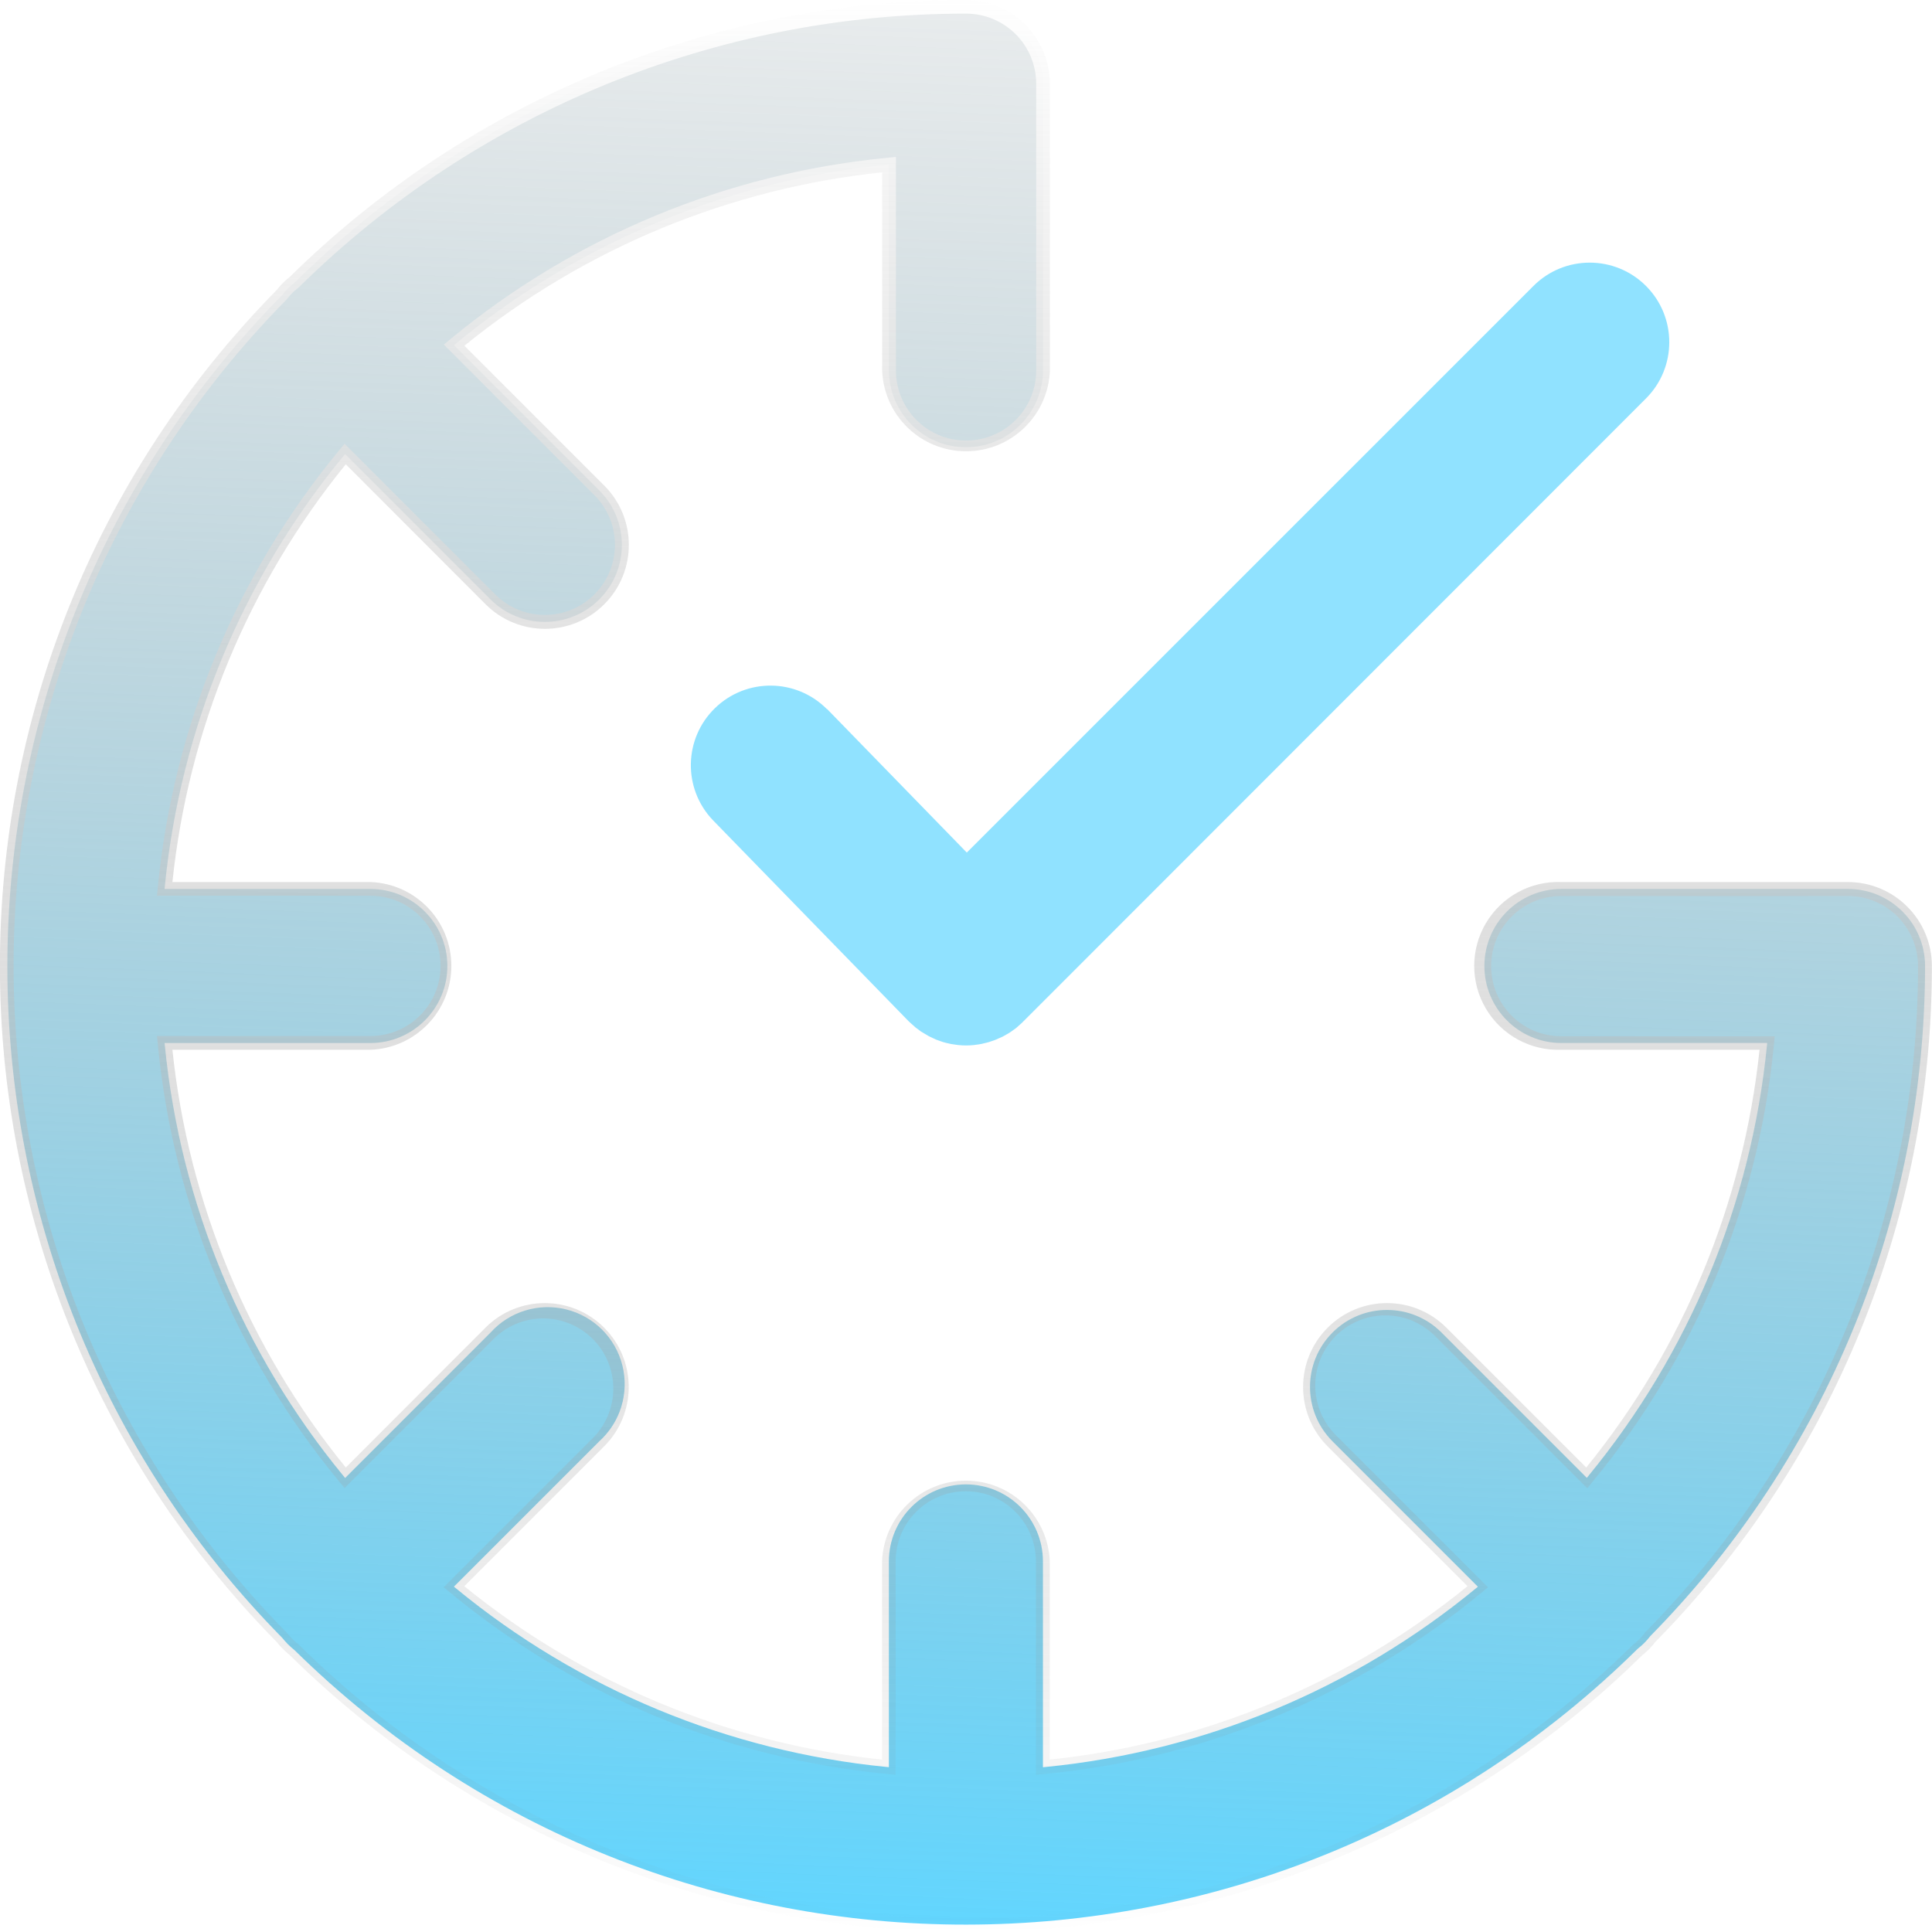
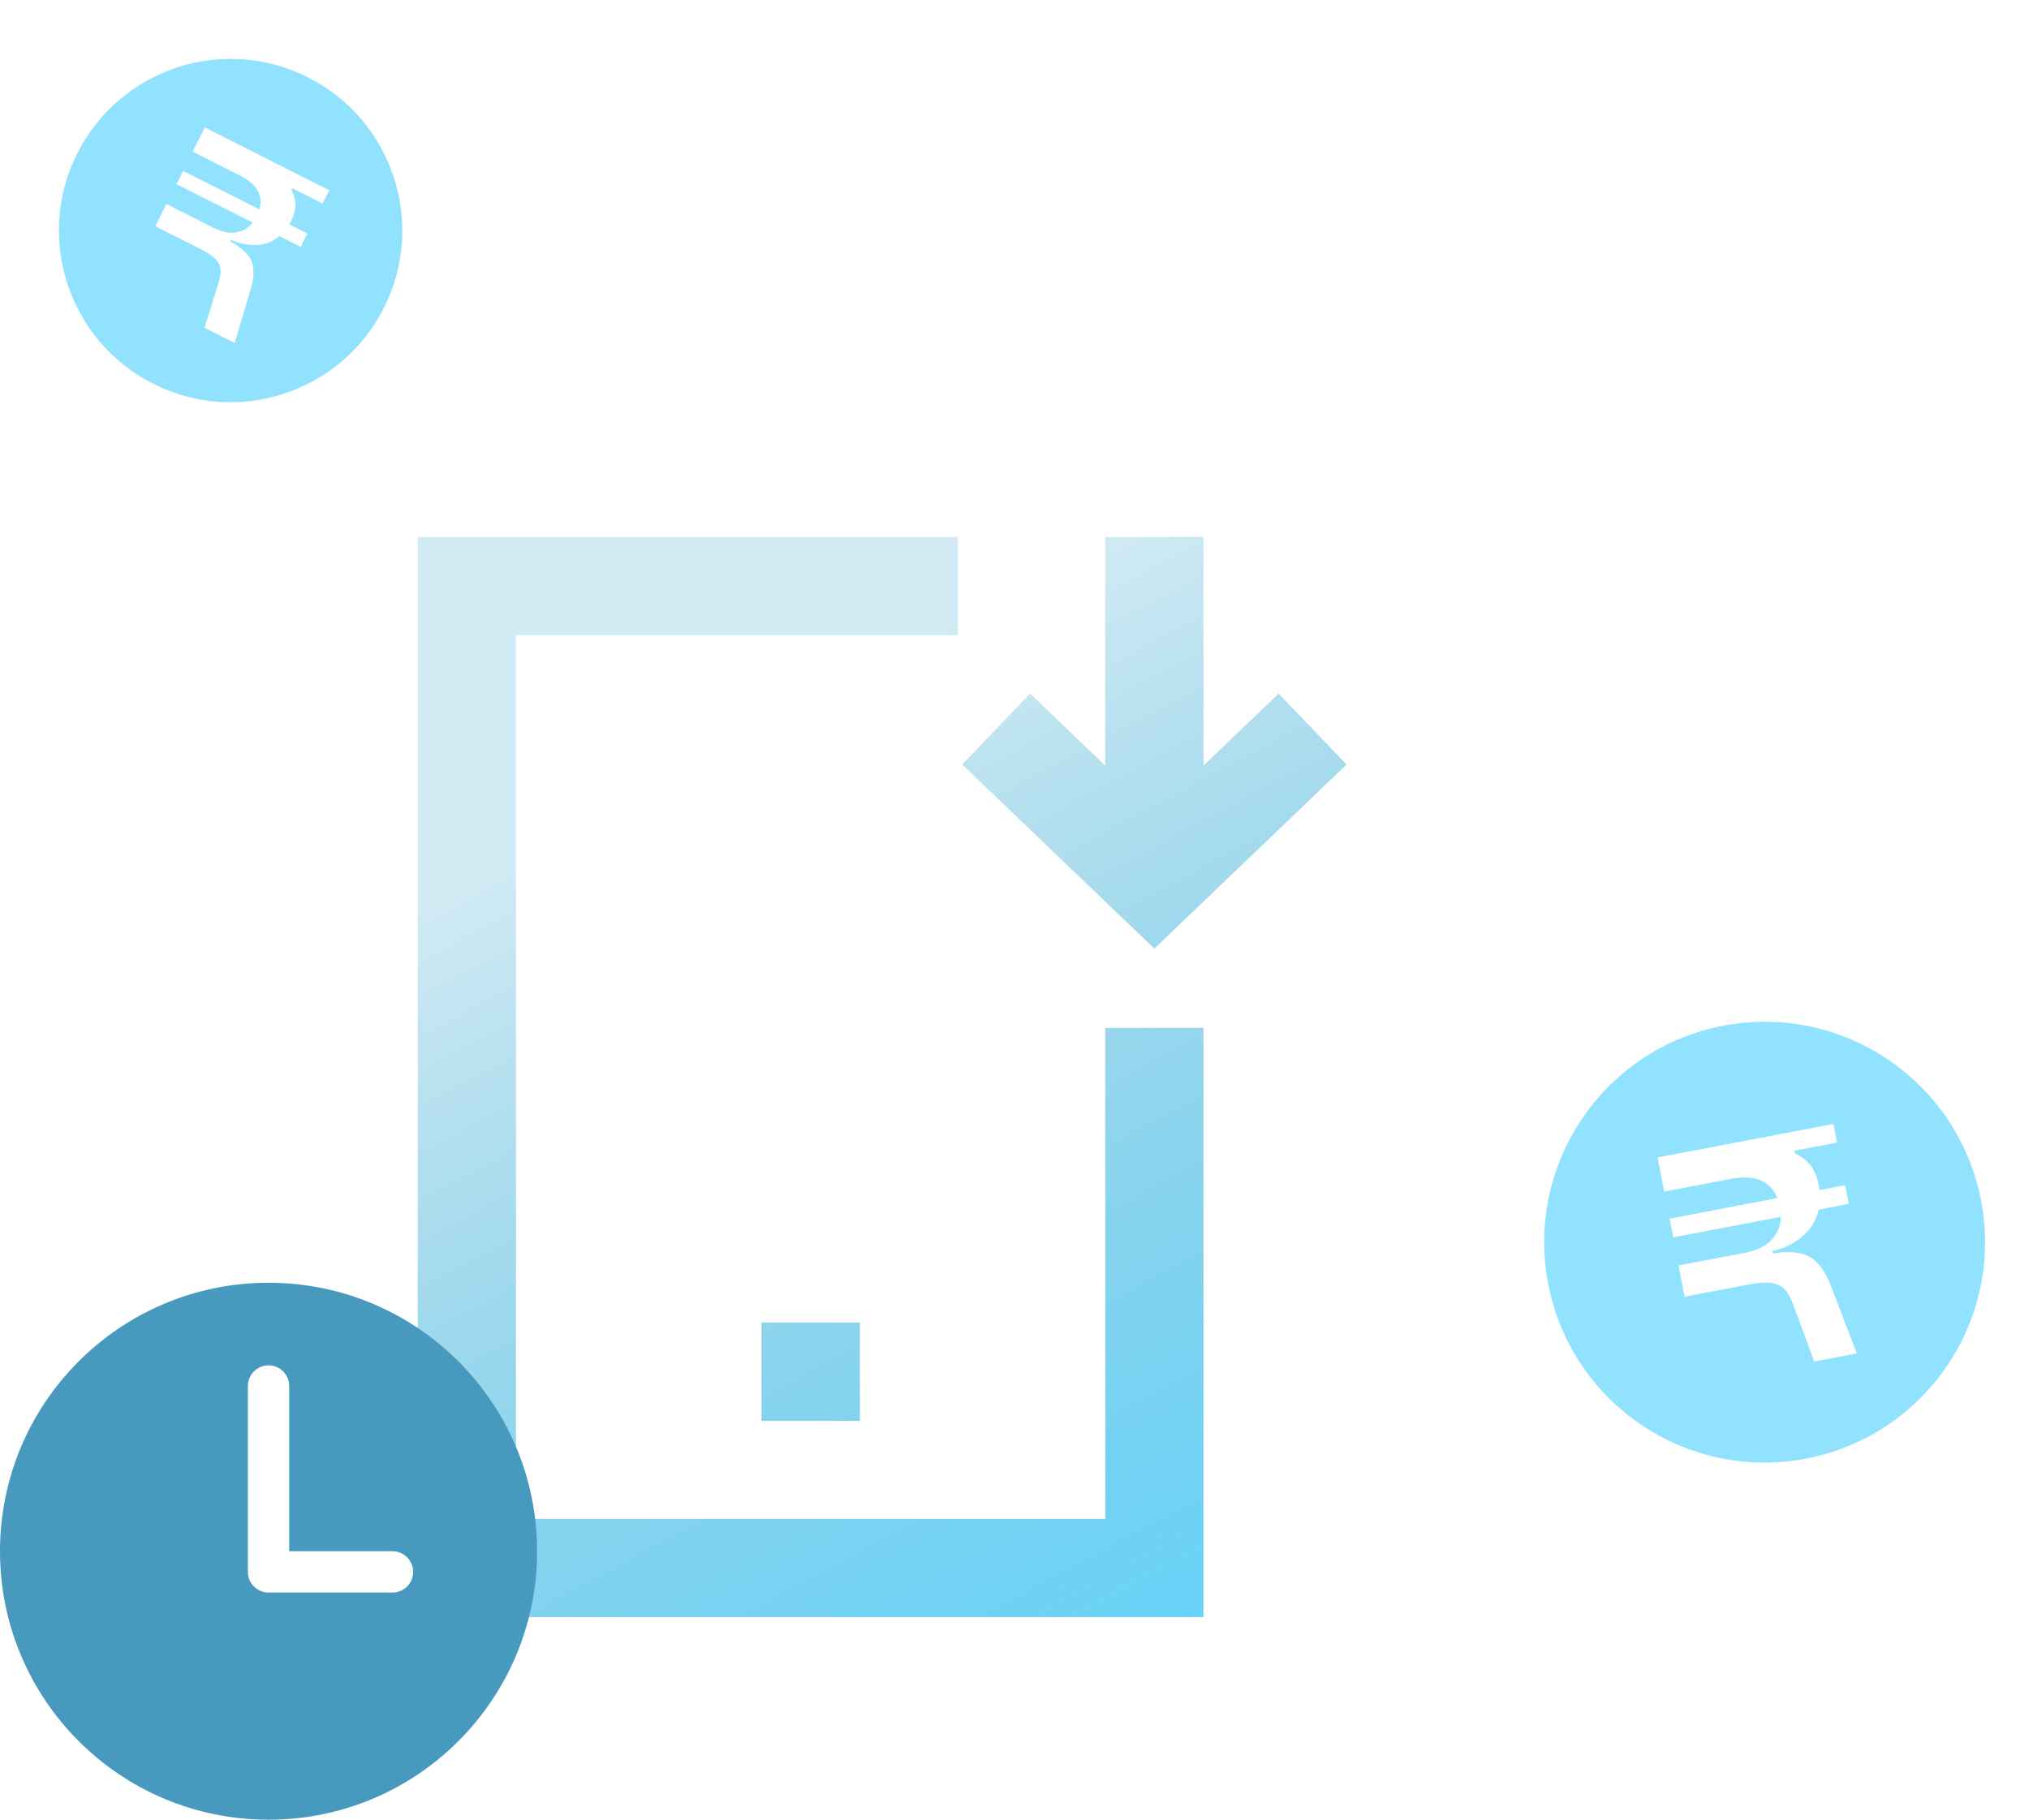
- <svg xmlns="http://www.w3.org/2000/svg" width="63.353" height="63.358" viewBox="0 0 63.353 63.358">
+ <svg xmlns="http://www.w3.org/2000/svg" width="136" height="122" viewBox="0 0 136 122" fill="none">
+   <path d="M28 35.997H64.208V42.58H34.583V101.83H74.083V68.914H80.666V108.414H28V35.997ZM80.666 35.997V51.326L85.702 46.501L90.258 51.257L77.374 63.598L64.491 51.254L69.047 46.501L74.083 51.326V35.997H80.666ZM51.041 88.664H57.638V95.26H51.041V88.664Z" fill="url(#paint0_linear_262_188)" />
+   <path d="M18 86C8.059 86 0 94.059 0 104C0 113.941 8.059 122 18 122C27.941 122 36 113.941 36 104C36 94.059 27.941 86 18 86ZM26.308 106.769H18C17.633 106.769 17.281 106.623 17.021 106.364C16.761 106.104 16.615 105.752 16.615 105.385V92.923C16.615 92.556 16.761 92.204 17.021 91.944C17.281 91.684 17.633 91.538 18 91.538C18.367 91.538 18.719 91.684 18.979 91.944C19.239 92.204 19.385 92.556 19.385 92.923V104H26.308C26.675 104 27.027 104.146 27.287 104.406C27.546 104.665 27.692 105.017 27.692 105.385C27.692 105.752 27.546 106.104 27.287 106.364C27.027 106.623 26.675 106.769 26.308 106.769Z" fill="#4799BE" />
+   <path opacity="0.7" fill-rule="evenodd" clip-rule="evenodd" d="M121.047 97.792C129.062 96.263 134.32 88.527 132.791 80.512C131.263 72.497 123.526 67.239 115.511 68.768C107.497 70.297 102.239 78.033 103.768 86.048C105.296 94.063 113.033 99.321 121.047 97.792ZM120.277 77.149L123.131 76.605L122.892 75.351L111.108 77.599L111.545 79.891L116.021 79.037C117.621 78.732 118.666 79.16 119.135 80.325L111.913 81.703L112.153 82.957L119.374 81.579C119.356 82.188 119.14 82.7 118.73 83.136C118.32 83.573 117.722 83.844 116.966 83.988L112.511 84.838L112.912 86.935L117.171 86.123C117.82 85.999 118.329 85.969 118.696 86.011C119.062 86.053 119.381 86.194 119.603 86.421C119.826 86.647 120.034 87.033 120.219 87.536L121.606 91.282L124.46 90.738L122.722 86.207C122.363 85.267 121.881 84.619 121.323 84.277C120.743 83.94 119.924 83.872 118.834 84.035L118.806 83.884C119.641 83.68 120.334 83.323 120.87 82.84C121.409 82.379 121.747 81.799 121.904 81.097L123.915 80.713L123.676 79.459L121.968 79.785L121.906 79.46C121.799 78.898 121.604 78.465 121.361 78.13C121.122 77.817 120.753 77.529 120.285 77.305L120.277 77.149Z" fill="#61D6FF" />
+   <path opacity="0.7" fill-rule="evenodd" clip-rule="evenodd" d="M10.272 25.73C15.945 28.593 22.866 26.316 25.73 20.643C28.593 14.97 26.316 8.049 20.643 5.185C14.97 2.322 8.049 4.599 5.185 10.272C2.321 15.945 4.599 22.866 10.272 25.73ZM19.603 12.623L21.623 13.642L22.071 12.755L13.73 8.544L12.911 10.166L16.079 11.766C17.212 12.337 17.654 13.098 17.389 14.04L12.277 11.46L11.829 12.347L16.941 14.928C16.641 15.295 16.264 15.508 15.804 15.583C15.344 15.658 14.846 15.541 14.31 15.27L11.157 13.679L10.408 15.164L13.423 16.685C13.882 16.917 14.211 17.141 14.417 17.341C14.623 17.541 14.753 17.779 14.783 18.025C14.812 18.27 14.757 18.607 14.633 19.006L13.709 21.977L15.729 22.997L16.809 19.374C17.034 18.624 17.044 17.995 16.862 17.519C16.665 17.035 16.191 16.604 15.441 16.187L15.495 16.08C16.108 16.351 16.705 16.46 17.265 16.416C17.817 16.388 18.301 16.19 18.732 15.832L20.155 16.55L20.603 15.662L19.394 15.052L19.51 14.823C19.711 14.425 19.797 14.065 19.806 13.743C19.807 13.436 19.716 13.083 19.534 12.722L19.603 12.623Z" fill="#61D6FF" />
  <defs>
-     <linearGradient id="linear-gradient" x1="0.5" y1="1" x2="0.546" y2="-0.197" gradientUnits="objectBoundingBox">
-       <stop offset="0" stop-color="#61d6ff" />
-       <stop offset="1" stop-color="gray" stop-opacity="0" />
-     </linearGradient>
-     <linearGradient id="linear-gradient-2" x1="0.5" x2="0.5" y2="1" gradientUnits="objectBoundingBox">
-       <stop offset="0" stop-color="#fff" />
-       <stop offset="1" stop-color="gray" stop-opacity="0" />
+     <linearGradient id="paint0_linear_262_188" x1="96.072" y1="110.964" x2="60.045" y2="43.991" gradientUnits="userSpaceOnUse">
+       <stop offset="0.003" stop-color="#61D6FF" />
+       <stop offset="1" stop-color="#1798C6" stop-opacity="0.2" />
    </linearGradient>
  </defs>
-   <g id="Group_31921" data-name="Group 31921" transform="translate(0.14 0.14)">
-     <path id="Path_36473" data-name="Path 36473" d="M47.272,30.753a2.61,2.61,0,0,0-3.74,3.641L49.963,41a.07.07,0,0,0,.013.01c.005.005.008.01.013.013.031.031.065.06.1.089s.057.055.089.081.078.057.115.086.063.05.1.07.081.05.123.073.065.042.1.06.089.042.133.063.068.034.1.047.1.034.144.052l.1.034c.052.016.1.026.157.039.029.008.06.016.089.021.057.01.117.018.175.026l.076.01c.084.008.167.013.253.013s.164-.005.248-.013a.653.653,0,0,0,.07-.01c.06-.008.117-.013.177-.026a.782.782,0,0,0,.084-.021c.052-.013.107-.023.159-.039.031-.008.06-.021.091-.031.05-.016.1-.031.146-.052.034-.013.065-.029.1-.044l.133-.06c.034-.018.068-.039.1-.057s.081-.044.12-.07.065-.047.1-.07.076-.052.112-.081.063-.055.094-.084.063-.052.091-.081l.013-.013.013-.013L74.136,20.569a2.609,2.609,0,1,0-3.69-3.69L51.863,35.461,47.278,30.75Z" transform="translate(-20.298 -7.642)" fill="#61d6ff" opacity="0.7" />
-     <path id="Path_36474" data-name="Path 36474" d="M57.877,34.229l.009-.092H51.138a2.526,2.526,0,1,1,0-5.052h9.4a2.527,2.527,0,0,1,2.526,2.526h0a31.35,31.35,0,0,1-9.009,21.974l0,0,0,0,0,0a2.229,2.229,0,0,1-.194.222h0a2.307,2.307,0,0,1-.219.194l0,0,0,0A31.389,31.389,0,0,1,9.59,54.046l0,0,0,0a2.433,2.433,0,0,1-.212-.189,2.485,2.485,0,0,1-.189-.212l0,0,0,0a31.4,31.4,0,0,1,0-44.039l0,0,0,0a2.153,2.153,0,0,1,.188-.214,2.494,2.494,0,0,1,.215-.189l0,0,0,0A31.35,31.35,0,0,1,31.611.16a2.527,2.527,0,0,1,2.526,2.526h0v9.388a2.526,2.526,0,0,1-5.052,0V5.331l-.092.009a26.279,26.279,0,0,0-14.1,5.852l-.072.059.066.066,4.7,4.7a2.525,2.525,0,1,1-3.571,3.571l-4.7-4.7-.066-.066-.059.072a26.279,26.279,0,0,0-5.852,14.1l-.009.092h6.748a2.526,2.526,0,0,1,0,5.052H5.331l.009.092a26.279,26.279,0,0,0,5.852,14.1l.059.072.066-.066,4.7-4.7A2.525,2.525,0,1,1,19.585,47.2l-4.7,4.7-.066.066.072.059a26.277,26.277,0,0,0,14.1,5.852l.092.009V51.138a2.526,2.526,0,0,1,5.052,0v6.75l.092-.009a26.257,26.257,0,0,0,14.1-5.852l.072-.059-.066-.066-4.7-4.7a2.525,2.525,0,1,1,3.572-3.571l4.7,4.7.066.066.059-.072A26.3,26.3,0,0,0,57.877,34.229Z" transform="translate(-0.073 -0.073)" fill="url(#linear-gradient)" />
-     <path id="Path_36474_-_Outline" data-name="Path 36474 - Outline" d="M31.535,63.218h0A31.585,31.585,0,0,1,9.361,54.137a2.677,2.677,0,0,1-.223-.2,2.735,2.735,0,0,1-.2-.226,31.608,31.608,0,0,1,0-44.344,2.375,2.375,0,0,1,.2-.229,2.682,2.682,0,0,1,.228-.2A31.576,31.576,0,0,1,31.538-.14,2.756,2.756,0,0,1,34.29,2.612v9.4a2.752,2.752,0,0,1-5.5,0v-6.5a26.008,26.008,0,0,0-13.7,5.686l4.586,4.586a2.752,2.752,0,1,1-3.892,3.892L11.2,15.086a26.009,26.009,0,0,0-5.686,13.7h6.5a2.752,2.752,0,0,1,0,5.5h-6.5a26.008,26.008,0,0,0,5.686,13.7L15.78,43.4a2.752,2.752,0,0,1,3.892,3.892l-4.586,4.586a26.006,26.006,0,0,0,13.7,5.686v-6.5a2.752,2.752,0,0,1,5.5,0v6.5a25.984,25.984,0,0,0,13.7-5.686L43.4,47.293A2.752,2.752,0,0,1,47.293,43.4l4.586,4.586a26.037,26.037,0,0,0,5.683-13.7h-6.5a2.752,2.752,0,1,1,0-5.5h9.4a2.755,2.755,0,0,1,2.752,2.752v.034A31.576,31.576,0,0,1,54.15,53.7l-.011.012a2.408,2.408,0,0,1-.2.232,2.487,2.487,0,0,1-.234.208,31.57,31.57,0,0,1-22.164,9.07ZM9.288,53.426a2.272,2.272,0,0,0,.171.191,2.218,2.218,0,0,0,.192.172l.026.024a31.15,31.15,0,0,0,43.712.006l.023-.02a2.089,2.089,0,0,0,.2-.174l0,0a2,2,0,0,0,.176-.2L53.8,53.4l.012-.01A31.123,31.123,0,0,0,62.76,31.574l.227,0H62.76v-.031a2.3,2.3,0,0,0-2.3-2.3h-9.4a2.3,2.3,0,1,0,0,4.6h7l-.033.341A26.491,26.491,0,0,1,52.13,48.4l-.217.265-.243-.242-4.7-4.7a2.3,2.3,0,1,0-3.251,3.251l4.94,4.94-.265.217a26.439,26.439,0,0,1-14.221,5.9l-.341.033v-7a2.3,2.3,0,0,0-4.6,0v7l-.342-.035a26.459,26.459,0,0,1-14.217-5.9l-.265-.217.243-.242,4.7-4.7A2.3,2.3,0,0,0,16.1,43.719l-4.94,4.94-.218-.265a26.462,26.462,0,0,1-5.9-14.218l-.034-.341h7a2.3,2.3,0,0,0,0-4.6h-7l.034-.341a26.462,26.462,0,0,1,5.9-14.218l.217-.265,4.94,4.94A2.3,2.3,0,0,0,19.354,16.1l-4.94-4.94.265-.218A26.462,26.462,0,0,1,28.9,5.041l.341-.034v7a2.3,2.3,0,0,0,4.6,0v-9.4a2.3,2.3,0,0,0-2.3-2.3A31.123,31.123,0,0,0,9.678,9.265l-.023.021a2.261,2.261,0,0,0-.2.173,1.921,1.921,0,0,0-.169.191l-.024.028a31.158,31.158,0,0,0,0,43.722Z" transform="translate(0 0)" fill="url(#linear-gradient-2)" />
-   </g>
</svg>
